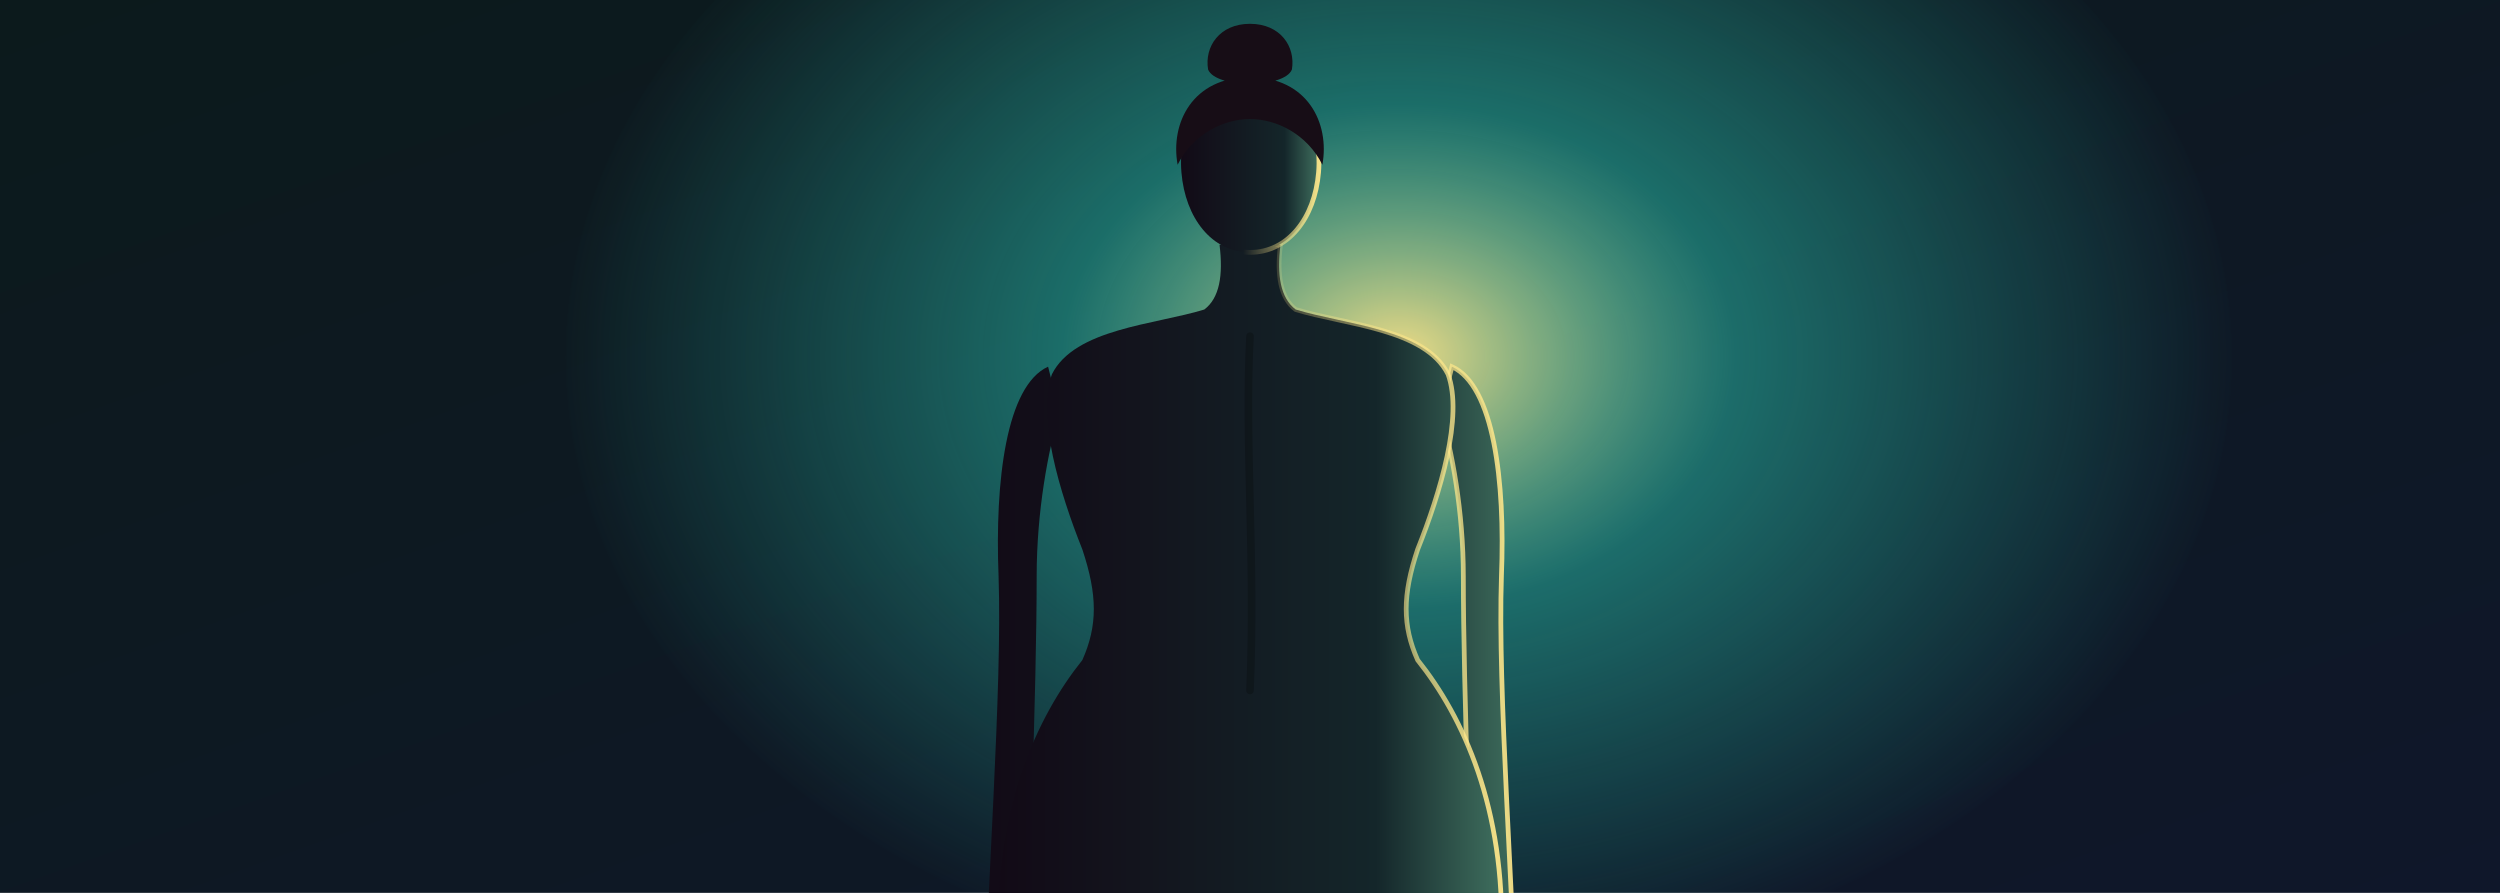
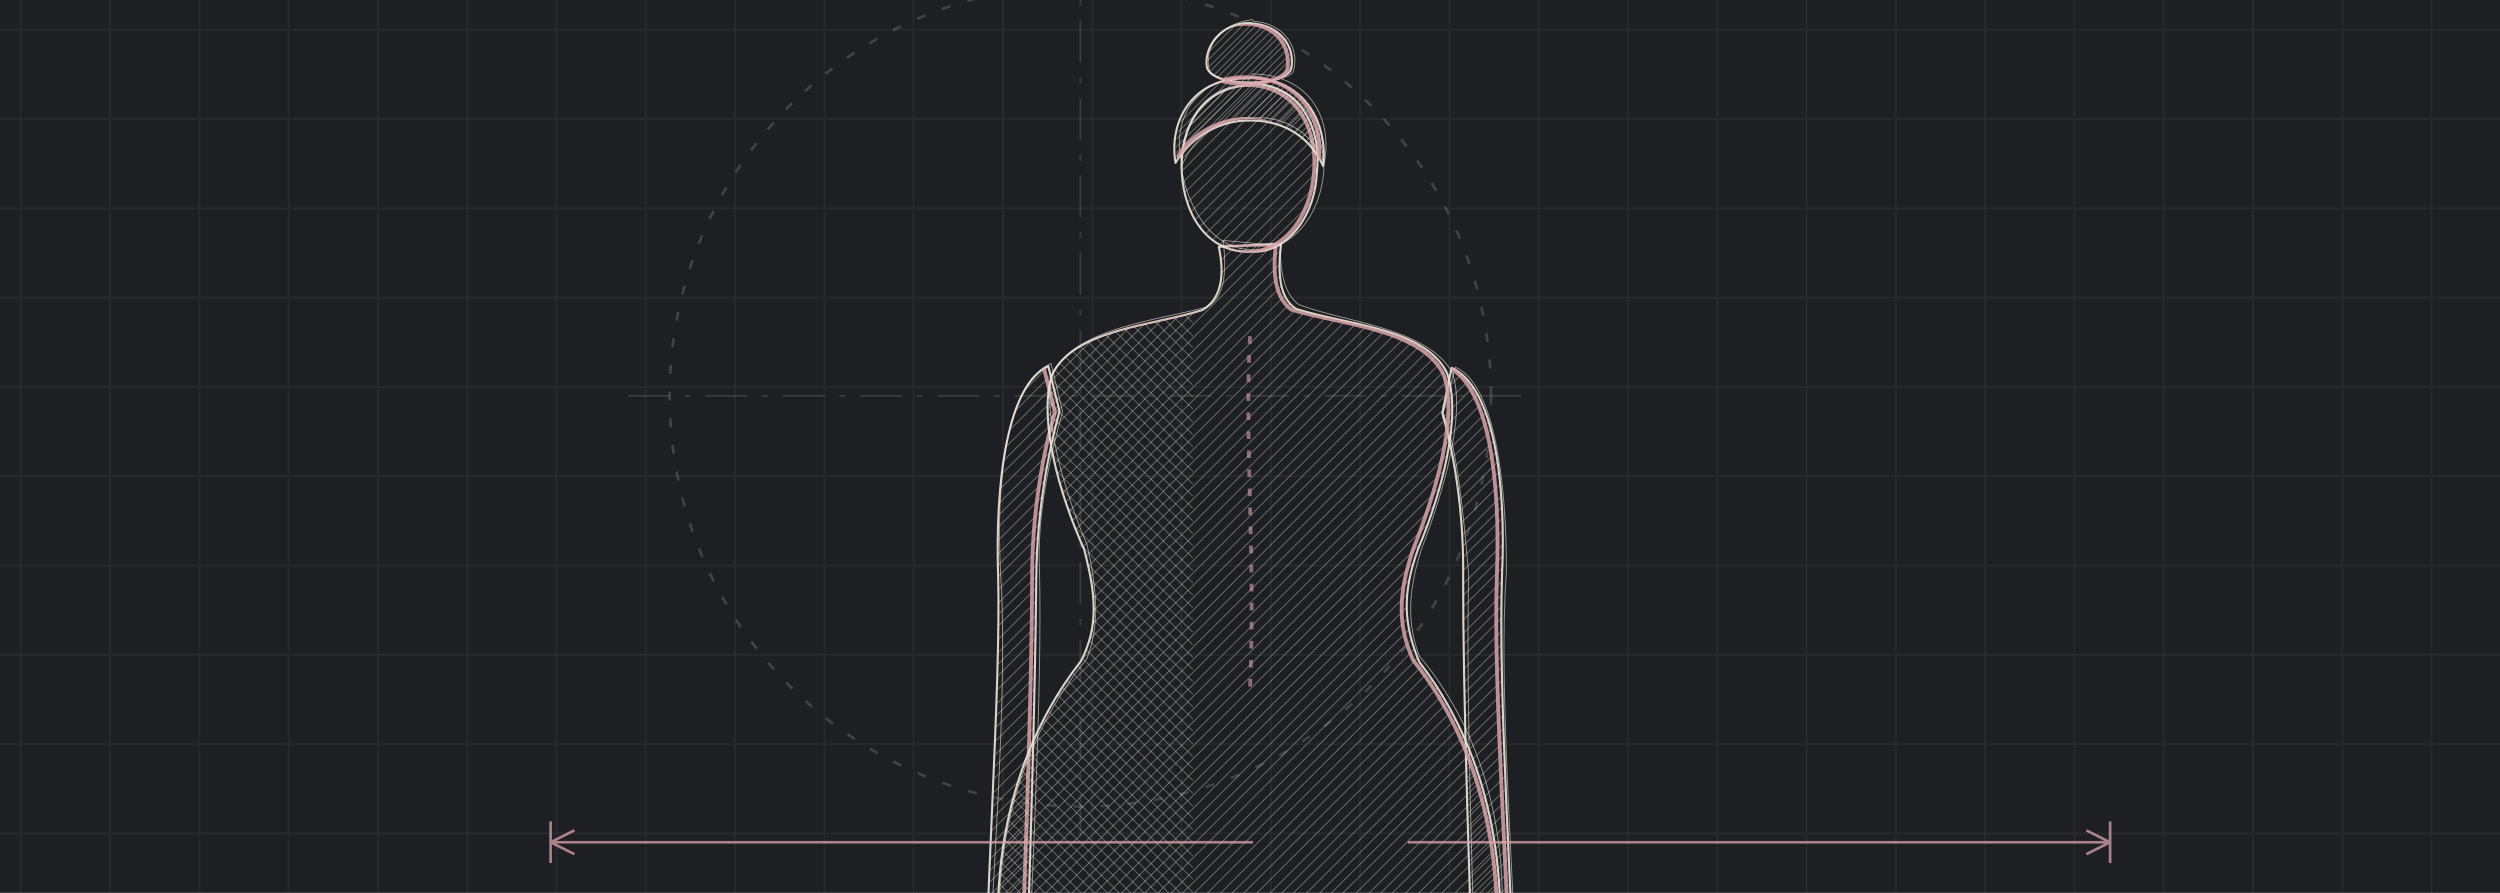
<svg xmlns="http://www.w3.org/2000/svg" viewBox="0 0 840 300" width="840" height="300">
  <defs>
-     <linearGradient id="bg" x1="0" y1="0" x2="1" y2="1">
-       <stop offset="0" stop-color="#0C1A1C" />
-       <stop offset="1" stop-color="#0F172A" />
-     </linearGradient>
-     <radialGradient id="light" cx="0.5" cy="0.5" r="0.5">
-       <stop offset="0" stop-color="#FDE68A" stop-opacity="0.95" />
-       <stop offset="0.4" stop-color="#2DD4BF" stop-opacity="0.45" />
-       <stop offset="1" stop-color="#2DD4BF" stop-opacity="0" />
-     </radialGradient>
-     <linearGradient id="skinR" x1="0" y1="0" x2="1" y2="0">
-       <stop offset="0" stop-color="#120A16" />
-       <stop offset="0.75" stop-color="#14262A" />
-       <stop offset="1" stop-color="#3F6F5E" />
-     </linearGradient>
-     <linearGradient id="skinT" x1="0" y1="1" x2="0" y2="0">
-       <stop offset="0" stop-color="#120A16" />
-       <stop offset="0.7" stop-color="#14262A" />
-       <stop offset="1" stop-color="#3F6F5E" />
-     </linearGradient>
-     <linearGradient id="rimR" x1="0" y1="0" x2="1" y2="0">
-       <stop offset="0.45" stop-color="#FDE68A" stop-opacity="0" />
-       <stop offset="1" stop-color="#FDE68A" stop-opacity="0.95" />
-     </linearGradient>
-     <linearGradient id="rimT" x1="0" y1="1" x2="0" y2="0">
-       <stop offset="0.5" stop-color="#FDE68A" stop-opacity="0" />
-       <stop offset="1" stop-color="#FDE68A" stop-opacity="0.95" />
-     </linearGradient>
+     <clipPath id="c1">
+       <path d="M-106 30 C-128 40 -134 90 -132 140 C-130 200 -138 300 -142 420 L-120 420 C-116 300 -112 200 -112 140 C-112 106 -106 74 -100 54 Z M106 30 C128 40 134 90 132 140 C130 200 138 300 142 420 L120 420 C116 300 112 200 112 140 C112 106 106 74 100 54 Z" />
+     </clipPath>
+     <clipPath id="c2">
+       <path d="M-16 -34 C-14 -18 -16 -6 -24 0 C-50 8 -92 10 -104 34 C-112 56 -100 96 -88 126 C-80 150 -80 166 -88 184 C-112 214 -134 262 -132 330 L132 330 C134 262 112 214 88 184 C80 166 80 150 88 126 C100 96 112 56 104 34 C92 10 50 8 24 0 C16 -6 14 -18 16 -34 Z" />
+     </clipPath>
+     <clipPath id="c3">
+       <rect x="-220" y="-90" width="190" height="475" />
+     </clipPath>
+     <clipPath id="c4">
+       <path d="M0 -118 C26 -118 38 -96 36 -72 C34 -48 20 -30 0 -30 C-20 -30 -34 -48 -36 -72 C-38 -96 -26 -118 0 -118 Z" />
+     </clipPath>
+     <clipPath id="c5">
+       <path d="M0 -122 C30 -122 42 -98 38 -76 C30 -92 14 -100 0 -100 C-14 -100 -30 -92 -38 -76 C-42 -98 -30 -122 0 -122 Z M0 -150 C16 -150 24 -138 22 -126 C18 -116 -18 -116 -22 -126 C-24 -138 -16 -150 0 -150 Z" />
+     </clipPath>
  </defs>
-   <rect width="840" height="300" fill="url(#bg)" />
-   <ellipse cx="470" cy="120" rx="280" ry="210" fill="url(#light)" />
+   <rect width="840" height="300" fill="#1D1F22" />
+   <path d="M7 0V300M37 0V300M67 0V300M97 0V300M127 0V300M157 0V300M187 0V300M217 0V300M247 0V300M277 0V300M307 0V300M337 0V300M367 0V300M397 0V300M427 0V300M457 0V300M487 0V300M517 0V300M547 0V300M577 0V300M607 0V300M637 0V300M667 0V300M697 0V300M727 0V300M757 0V300M787 0V300M817 0V300M0 10H840M0 40H840M0 70H840M0 100H840M0 130H840M0 160H840M0 190H840M0 220H840M0 250H840M0 280H840" stroke="#E9E4D8" stroke-opacity="0.05" stroke-width="0.6" fill="none" />
+   <circle cx="363" cy="133" r="138" fill="none" stroke="#E9E4D8" stroke-opacity="0.18" stroke-width="0.9" stroke-dasharray="3 6" />
+   <path d="M211 133H515M363 -19V285" stroke="#E9E4D8" stroke-opacity="0.144" stroke-width="0.6" stroke-dasharray="14 5 2 5" fill="none" />
  <g transform="translate(420 104) scale(0.64)">
-     <path d="M-106 30 C-128 40 -134 90 -132 140 C-130 200 -138 300 -142 420 L-120 420 C-116 300 -112 200 -112 140 C-112 106 -106 74 -100 54 Z M106 30 C128 40 134 90 132 140 C130 200 138 300 142 420 L120 420 C116 300 112 200 112 140 C112 106 106 74 100 54 Z" fill="url(#skinR)" stroke="url(#rimR)" stroke-width="2.5" />
-     <path d="M-16 -34 C-14 -18 -16 -6 -24 0 C-50 8 -92 10 -104 34 C-112 56 -100 96 -88 126 C-80 150 -80 166 -88 184 C-112 214 -134 262 -132 330 L132 330 C134 262 112 214 88 184 C80 166 80 150 88 126 C100 96 112 56 104 34 C92 10 50 8 24 0 C16 -6 14 -18 16 -34 Z" fill="url(#skinR)" stroke="url(#rimR)" stroke-width="2.5" />
-     <path d="M0 -118 C26 -118 38 -96 36 -72 C34 -48 20 -30 0 -30 C-20 -30 -34 -48 -36 -72 C-38 -96 -26 -118 0 -118 Z" fill="url(#skinR)" stroke="url(#rimR)" stroke-width="2.5" />
-     <path d="M0 -122 C30 -122 42 -98 38 -76 C30 -92 14 -100 0 -100 C-14 -100 -30 -92 -38 -76 C-42 -98 -30 -122 0 -122 Z M0 -150 C16 -150 24 -138 22 -126 C18 -116 -18 -116 -22 -126 C-24 -138 -16 -150 0 -150 Z" fill="#170D16" />
-     <path d="M0 14 C-3 70 3 130 0 200" fill="none" stroke="#000000" stroke-opacity="0.22" stroke-width="4" stroke-linecap="round" />
+     <g clip-path="url(#c1)">
+       <path d="M-610 430L-200 20M-604 430L-194 20M-597 430L-187 20M-590 430L-180 20M-584 430L-174 20M-578 430L-168 20M-571 430L-161 20M-564 430L-154 20M-558 430L-148 20M-552 430L-142 20M-545 430L-135 20M-538 430L-128 20M-532 430L-122 20M-526 430L-116 20M-519 430L-109 20M-512 430L-102 20M-506 430L-96 20M-500 430L-90 20M-493 430L-83 20M-486 430L-76 20M-480 430L-70 20M-474 430L-64 20M-467 430L-57 20M-460 430L-50 20M-454 430L-44 20M-448 430L-38 20M-441 430L-31 20M-434 430L-24 20M-428 430L-18 20M-422 430L-12 20M-415 430L-5 20M-408 430L2 20M-402 430L8 20M-396 430L14 20M-389 430L21 20M-382 430L28 20M-376 430L34 20M-370 430L40 20M-363 430L47 20M-356 430L54 20M-350 430L60 20M-344 430L66 20M-337 430L73 20M-330 430L80 20M-324 430L86 20M-318 430L92 20M-311 430L99 20M-304 430L106 20M-298 430L112 20M-292 430L118 20M-285 430L125 20M-278 430L132 20M-272 430L138 20M-266 430L144 20M-259 430L151 20M-252 430L158 20M-246 430L164 20M-240 430L170 20M-233 430L177 20M-226 430L184 20M-220 430L190 20M-214 430L196 20M-207 430L203 20M-200 430L210 20M-194 430L216 20M-188 430L222 20M-181 430L229 20M-174 430L236 20M-168 430L242 20M-162 430L248 20M-155 430L255 20M-148 430L262 20M-142 430L268 20M-136 430L274 20M-129 430L281 20M-122 430L288 20M-116 430L294 20M-110 430L300 20M-103 430L307 20M-96 430L314 20M-90 430L320 20M-84 430L326 20M-77 430L333 20M-70 430L340 20M-64 430L346 20M-58 430L352 20M-51 430L359 20M-44 430L366 20M-38 430L372 20M-32 430L378 20M-25 430L385 20M-18 430L392 20M-12 430L398 20M-6 430L404 20M1 430L411 20M8 430L418 20M14 430L424 20M20 430L430 20M27 430L437 20M34 430L444 20M40 430L450 20M46 430L456 20M53 430L463 20M60 430L470 20M66 430L476 20M72 430L482 20M79 430L489 20M86 430L496 20M92 430L502 20M98 430L508 20M105 430L515 20M112 430L522 20M118 430L528 20M124 430L534 20M131 430L541 20M138 430L548 20M144 430L554 20M150 430L560 20M157 430L567 20M164 430L574 20M170 430L580 20M176 430L586 20M183 430L593 20M190 430L600 20M196 430L606 20M202 430L612 20M209 430L619 20M216 430L626 20M222 430L632 20M228 430L638 20M235 430L645 20M242 430L652 20M248 430L658 20M254 430L664 20M261 430L671 20M268 430L678 20M274 430L684 20M280 430L690 20M287 430L697 20M294 430L704 20M300 430L710 20M306 430L716 20M313 430L723 20M320 430L730 20M326 430L736 20M332 430L742 20M339 430L749 20M346 430L756 20M352 430L762 20M358 430L768 20M365 430L775 20M372 430L782 20M378 430L788 20M384 430L794 20M391 430L801 20M398 430L808 20M404 430L814 20M410 430L820 20M417 430L827 20M424 430L834 20M430 430L840 20M436 430L846 20M443 430L853 20M450 430L860 20M456 430L866 20M462 430L872 20M469 430L879 20M476 430L886 20M482 430L892 20M488 430L898 20M495 430L905 20M502 430L912 20M508 430L918 20M514 430L924 20M521 430L931 20M528 430L938 20M534 430L944 20M540 430L950 20M547 430L957 20M554 430L964 20M560 430L970 20M566 430L976 20M573 430L983 20M580 430L990 20M586 430L996 20M592 430L1002 20M599 430L1009 20M606 430L1016 20" fill="none" stroke="#E9E4D8" stroke-opacity="0.4" stroke-width="0.5" />
+     </g>
+     <path d="M-105.9 29.7 C-127.2 39.5 -134.0 89.7 -132.2 141.0 C-130.9 199.9 -138.6 299.7 -140.9 419.6 L-119.8 419.8 C-115.5 299.9 -112.7 199.9 -112.2 140.6 C-111.9 105.3 -105.6 73.6 -100.0 53.4 Z M105.8 30.6 C128.0 40.6 134.6 90.2 132.3 139.8 C130.3 200.6 137.1 301.0 141.7 419.2 L119.2 419.6 C115.1 299.8 111.8 200.3 111.9 141.0 C112.4 105.6 106.8 74.4 101.0 54.5 Z" fill="none" stroke="#E9E4D8" stroke-width="1.1" stroke-linejoin="round" stroke-opacity="0.92" />
+     <path d="M-105.9 29.3 C-129.5 40.5 -134.9 89.2 -132.3 140.5 C-128.4 199.9 -136.4 301.6 -142.8 418.6 L-121.1 421.1 C-115.7 301.3 -110.5 200.5 -111.9 138.6 C-113.5 107.0 -105.4 74.8 -99.8 54.6 Z M106.4 31.3 C126.8 40.0 133.4 91.1 133.2 139.2 C128.7 199.2 137.4 300.9 141.7 420.8 L119.4 420.1 C115.0 300.5 112.0 201.2 113.4 140.1 C110.6 107.4 107.4 73.9 100.0 55.4 Z" fill="none" stroke="#E9E4D8" stroke-width="0.5" stroke-opacity="0.6" transform="translate(1.4 -1)" />
+     <g clip-path="url(#c1)">
+       <path d="M-106 30 C-128 40 -134 90 -132 140 C-130 200 -138 300 -142 420 L-120 420 C-116 300 -112 200 -112 140 C-112 106 -106 74 -100 54 Z M106 30 C128 40 134 90 132 140 C130 200 138 300 142 420 L120 420 C116 300 112 200 112 140 C112 106 106 74 100 54 Z" fill="none" stroke="#D9A3AB" stroke-width="2" stroke-opacity="0.85" transform="translate(-2.4 0)" />
+     </g>
  </g>
+   <g transform="translate(420 104) scale(0.64)">
+     <g clip-path="url(#c2)">
+       <path d="M-545 335L-170 -40M-538 335L-164 -40M-532 335L-157 -40M-526 335L-150 -40M-519 335L-144 -40M-512 335L-138 -40M-506 335L-131 -40M-500 335L-124 -40M-493 335L-118 -40M-486 335L-112 -40M-480 335L-105 -40M-474 335L-98 -40M-467 335L-92 -40M-460 335L-86 -40M-454 335L-79 -40M-448 335L-72 -40M-441 335L-66 -40M-434 335L-60 -40M-428 335L-53 -40M-422 335L-46 -40M-415 335L-40 -40M-408 335L-34 -40M-402 335L-27 -40M-396 335L-20 -40M-389 335L-14 -40M-382 335L-8 -40M-376 335L-1 -40M-370 335L6 -40M-363 335L12 -40M-356 335L18 -40M-350 335L25 -40M-344 335L32 -40M-337 335L38 -40M-330 335L44 -40M-324 335L51 -40M-318 335L58 -40M-311 335L64 -40M-304 335L70 -40M-298 335L77 -40M-292 335L84 -40M-285 335L90 -40M-278 335L96 -40M-272 335L103 -40M-266 335L110 -40M-259 335L116 -40M-252 335L122 -40M-246 335L129 -40M-240 335L136 -40M-233 335L142 -40M-226 335L148 -40M-220 335L155 -40M-214 335L162 -40M-207 335L168 -40M-200 335L174 -40M-194 335L181 -40M-188 335L188 -40M-181 335L194 -40M-174 335L200 -40M-168 335L207 -40M-162 335L214 -40M-155 335L220 -40M-148 335L226 -40M-142 335L233 -40M-136 335L240 -40M-129 335L246 -40M-122 335L252 -40M-116 335L259 -40M-110 335L266 -40M-103 335L272 -40M-96 335L278 -40M-90 335L285 -40M-84 335L292 -40M-77 335L298 -40M-70 335L304 -40M-64 335L311 -40M-58 335L318 -40M-51 335L324 -40M-44 335L330 -40M-38 335L337 -40M-32 335L344 -40M-25 335L350 -40M-18 335L356 -40M-12 335L363 -40M-6 335L370 -40M1 335L376 -40M8 335L382 -40M14 335L389 -40M20 335L396 -40M27 335L402 -40M34 335L408 -40M40 335L415 -40M46 335L422 -40M53 335L428 -40M60 335L434 -40M66 335L441 -40M72 335L448 -40M79 335L454 -40M86 335L460 -40M92 335L467 -40M98 335L474 -40M105 335L480 -40M112 335L486 -40M118 335L493 -40M124 335L500 -40M131 335L506 -40M138 335L512 -40M144 335L519 -40M150 335L526 -40M157 335L532 -40M164 335L538 -40M170 335L545 -40M176 335L552 -40M183 335L558 -40M190 335L564 -40M196 335L571 -40M202 335L578 -40M209 335L584 -40M216 335L590 -40M222 335L597 -40M228 335L604 -40M235 335L610 -40M242 335L616 -40M248 335L623 -40M254 335L630 -40M261 335L636 -40M268 335L642 -40M274 335L649 -40M280 335L656 -40M287 335L662 -40M294 335L668 -40M300 335L675 -40M306 335L682 -40M313 335L688 -40M320 335L694 -40M326 335L701 -40M332 335L708 -40M339 335L714 -40M346 335L720 -40M352 335L727 -40M358 335L734 -40M365 335L740 -40M372 335L746 -40M378 335L753 -40M384 335L760 -40M391 335L766 -40M398 335L772 -40M404 335L779 -40M410 335L786 -40M417 335L792 -40M424 335L798 -40M430 335L805 -40M436 335L812 -40M443 335L818 -40M450 335L824 -40M456 335L831 -40M462 335L838 -40M469 335L844 -40M476 335L850 -40M482 335L857 -40M488 335L864 -40M495 335L870 -40M502 335L876 -40M508 335L883 -40M514 335L890 -40M521 335L896 -40M528 335L902 -40M534 335L909 -40M540 335L916 -40" fill="none" stroke="#E9E4D8" stroke-opacity="0.4" stroke-width="0.5" />
+       <g clip-path="url(#c3)">
+         <path d="M-545 -40L-170 335M-538 -40L-164 335M-532 -40L-157 335M-526 -40L-150 335M-519 -40L-144 335M-512 -40L-138 335M-506 -40L-131 335M-500 -40L-124 335M-493 -40L-118 335M-486 -40L-112 335M-480 -40L-105 335M-474 -40L-98 335M-467 -40L-92 335M-460 -40L-86 335M-454 -40L-79 335M-448 -40L-72 335M-441 -40L-66 335M-434 -40L-60 335M-428 -40L-53 335M-422 -40L-46 335M-415 -40L-40 335M-408 -40L-34 335M-402 -40L-27 335M-396 -40L-20 335M-389 -40L-14 335M-382 -40L-8 335M-376 -40L-1 335M-370 -40L6 335M-363 -40L12 335M-356 -40L18 335M-350 -40L25 335M-344 -40L32 335M-337 -40L38 335M-330 -40L44 335M-324 -40L51 335M-318 -40L58 335M-311 -40L64 335M-304 -40L70 335M-298 -40L77 335M-292 -40L84 335M-285 -40L90 335M-278 -40L96 335M-272 -40L103 335M-266 -40L110 335M-259 -40L116 335M-252 -40L122 335M-246 -40L129 335M-240 -40L136 335M-233 -40L142 335M-226 -40L148 335M-220 -40L155 335M-214 -40L162 335M-207 -40L168 335M-200 -40L174 335M-194 -40L181 335M-188 -40L188 335M-181 -40L194 335M-174 -40L200 335M-168 -40L207 335M-162 -40L214 335M-155 -40L220 335M-148 -40L226 335M-142 -40L233 335M-136 -40L240 335M-129 -40L246 335M-122 -40L252 335M-116 -40L259 335M-110 -40L266 335M-103 -40L272 335M-96 -40L278 335M-90 -40L285 335M-84 -40L292 335M-77 -40L298 335M-70 -40L304 335M-64 -40L311 335M-58 -40L318 335M-51 -40L324 335M-44 -40L330 335M-38 -40L337 335M-32 -40L344 335M-25 -40L350 335M-18 -40L356 335M-12 -40L363 335M-6 -40L370 335M1 -40L376 335M8 -40L382 335M14 -40L389 335M20 -40L396 335M27 -40L402 335M34 -40L408 335M40 -40L415 335M46 -40L422 335M53 -40L428 335M60 -40L434 335M66 -40L441 335M72 -40L448 335M79 -40L454 335M86 -40L460 335M92 -40L467 335M98 -40L474 335M105 -40L480 335M112 -40L486 335M118 -40L493 335M124 -40L500 335M131 -40L506 335M138 -40L512 335M144 -40L519 335M150 -40L526 335M157 -40L532 335M164 -40L538 335M170 -40L545 335M176 -40L552 335M183 -40L558 335M190 -40L564 335M196 -40L571 335M202 -40L578 335M209 -40L584 335M216 -40L590 335M222 -40L597 335M228 -40L604 335M235 -40L610 335M242 -40L616 335M248 -40L623 335M254 -40L630 335M261 -40L636 335M268 -40L642 335M274 -40L649 335M280 -40L656 335M287 -40L662 335M294 -40L668 335M300 -40L675 335M306 -40L682 335M313 -40L688 335M320 -40L694 335M326 -40L701 335M332 -40L708 335M339 -40L714 335M346 -40L720 335M352 -40L727 335M358 -40L734 335M365 -40L740 335M372 -40L746 335M378 -40L753 335M384 -40L760 335M391 -40L766 335M398 -40L772 335M404 -40L779 335M410 -40L786 335M417 -40L792 335M424 -40L798 335M430 -40L805 335M436 -40L812 335M443 -40L818 335M450 -40L824 335M456 -40L831 335M462 -40L838 335M469 -40L844 335M476 -40L850 335M482 -40L857 335M488 -40L864 335M495 -40L870 335M502 -40L876 335M508 -40L883 335M514 -40L890 335M521 -40L896 335M528 -40L902 335M534 -40L909 335M540 -40L916 335" fill="none" stroke="#E9E4D8" stroke-opacity="0.36" stroke-width="0.5" />
+       </g>
+     </g>
+     <path d="M-16.4 -32.9 C-13.0 -17.1 -15.4 -5.2 -25.1 0.3 C-50.6 8.5 -92.1 10.1 -103.9 34.2 C-111.3 57.1 -100.3 96.7 -87.1 125.8 C-80.8 150.0 -79.4 166.1 -88.7 184.5 C-112.4 214.8 -134.7 262.2 -132.3 331.1 L131.2 330.8 C133.8 261.7 111.4 214.0 88.9 185.1 C81.0 166.2 79.4 150.0 88.3 125.6 C101.1 95.1 111.4 55.3 103.3 33.0 C91.4 9.7 51.0 8.1 24.3 -0.3 C15.3 -5.9 14.5 -18.9 16.3 -34.6 Z" fill="none" stroke="#E9E4D8" stroke-width="1.1" stroke-linejoin="round" stroke-opacity="0.92" />
+     <path d="M-15.4 -35.3 C-13.6 -16.9 -14.9 -6.0 -23.6 -0.4 C-49.9 6.7 -91.4 10.3 -104.7 33.6 C-111.2 55.8 -98.5 97.5 -86.9 124.7 C-81.4 149.3 -80.4 166.7 -87.0 184.2 C-111.6 214.2 -135.5 262.1 -132.9 329.7 L130.4 330.5 C135.3 260.6 112.3 212.5 87.5 182.9 C81.2 166.7 81.3 149.1 88.7 126.6 C100.0 97.3 112.4 55.3 104.7 33.9 C91.1 10.4 48.6 7.8 24.2 -1.6 C16.5 -7.3 14.5 -18.5 14.5 -32.4 Z" fill="none" stroke="#E9E4D8" stroke-width="0.5" stroke-opacity="0.6" transform="translate(1.4 -1)" />
+     <g clip-path="url(#c2)">
+       <path d="M-16 -34 C-14 -18 -16 -6 -24 0 C-50 8 -92 10 -104 34 C-112 56 -100 96 -88 126 C-80 150 -80 166 -88 184 C-112 214 -134 262 -132 330 L132 330 C134 262 112 214 88 184 C80 166 80 150 88 126 C100 96 112 56 104 34 C92 10 50 8 24 0 C16 -6 14 -18 16 -34 Z" fill="none" stroke="#D9A3AB" stroke-width="2" stroke-opacity="0.85" transform="translate(-2.4 0)" />
+     </g>
+   </g>
+   <g transform="translate(420 104) scale(0.64)">
+     <g clip-path="url(#c4)">
+       <path d="M-141 -26L-42 -125M-134 -26L-36 -125M-128 -26L-29 -125M-122 -26L-22 -125M-115 -26L-16 -125M-108 -26L-10 -125M-102 -26L-3 -125M-96 -26L4 -125M-89 -26L10 -125M-82 -26L16 -125M-76 -26L23 -125M-70 -26L30 -125M-63 -26L36 -125M-56 -26L42 -125M-50 -26L49 -125M-44 -26L56 -125M-37 -26L62 -125M-30 -26L68 -125M-24 -26L75 -125M-18 -26L82 -125M-11 -26L88 -125M-4 -26L94 -125M2 -26L101 -125M8 -26L108 -125M15 -26L114 -125M22 -26L120 -125M28 -26L127 -125M34 -26L134 -125M41 -26L140 -125M48 -26L146 -125M54 -26L153 -125M60 -26L160 -125M67 -26L166 -125M74 -26L172 -125M80 -26L179 -125M86 -26L186 -125M93 -26L192 -125M100 -26L198 -125M106 -26L205 -125M112 -26L212 -125M119 -26L218 -125M126 -26L224 -125M132 -26L231 -125M138 -26L238 -125" fill="none" stroke="#E9E4D8" stroke-opacity="0.4" stroke-width="0.5" />
+     </g>
+     <path d="M-0.0 -118.5 C26.3 -118.6 37.9 -95.0 35.1 -72.4 C34.4 -48.9 19.2 -29.3 1.1 -30.4 C-20.7 -29.0 -34.4 -47.8 -35.8 -71.7 C-37.1 -95.0 -25.6 -117.3 0.6 -117.7 Z" fill="none" stroke="#E9E4D8" stroke-width="1.1" stroke-linejoin="round" stroke-opacity="0.92" />
+     <path d="M-0.8 -118.0 C24.9 -117.0 37.1 -95.8 37.4 -72.3 C35.5 -47.3 20.2 -29.6 0.3 -30.4 C-18.4 -30.3 -32.5 -46.9 -37.5 -72.8 C-38.1 -95.0 -27.0 -117.6 -0.4 -117.1 Z" fill="none" stroke="#E9E4D8" stroke-width="0.5" stroke-opacity="0.6" transform="translate(1.4 -1)" />
+     <g clip-path="url(#c4)">
+       <path d="M0 -118 C26 -118 38 -96 36 -72 C34 -48 20 -30 0 -30 C-20 -30 -34 -48 -36 -72 C-38 -96 -26 -118 0 -118 Z" fill="none" stroke="#D9A3AB" stroke-width="2" stroke-opacity="0.85" transform="translate(-2.4 0)" />
+     </g>
+   </g>
+   <g transform="translate(420 104) scale(0.64)">
+     <g clip-path="url(#c5)">
+       <path d="M-130 -70L-45 -155M-126 -70L-41 -155M-123 -70L-38 -155M-119 -70L-34 -155M-116 -70L-31 -155M-112 -70L-27 -155M-108 -70L-23 -155M-105 -70L-20 -155M-101 -70L-16 -155M-97 -70L-12 -155M-94 -70L-9 -155M-90 -70L-5 -155M-87 -70L-2 -155M-83 -70L2 -155M-79 -70L6 -155M-76 -70L9 -155M-72 -70L13 -155M-69 -70L16 -155M-65 -70L20 -155M-61 -70L24 -155M-58 -70L27 -155M-54 -70L31 -155M-51 -70L34 -155M-47 -70L38 -155M-43 -70L42 -155M-40 -70L45 -155M-36 -70L49 -155M-32 -70L53 -155M-29 -70L56 -155M-25 -70L60 -155M-22 -70L63 -155M-18 -70L67 -155M-14 -70L71 -155M-11 -70L74 -155M-7 -70L78 -155M-4 -70L81 -155M0 -70L85 -155M4 -70L89 -155M7 -70L92 -155M11 -70L96 -155M14 -70L99 -155M18 -70L103 -155M22 -70L107 -155M25 -70L110 -155M29 -70L114 -155M33 -70L118 -155M36 -70L121 -155M40 -70L125 -155M43 -70L128 -155M47 -70L132 -155M51 -70L136 -155M54 -70L139 -155M58 -70L143 -155M61 -70L146 -155M65 -70L150 -155M69 -70L154 -155M72 -70L157 -155M76 -70L161 -155M79 -70L164 -155M83 -70L168 -155M87 -70L172 -155M90 -70L175 -155M94 -70L179 -155M98 -70L183 -155M101 -70L186 -155M105 -70L190 -155M108 -70L193 -155M112 -70L197 -155M116 -70L201 -155M119 -70L204 -155M123 -70L208 -155M126 -70L211 -155" fill="none" stroke="#E9E4D8" stroke-opacity="0.4" stroke-width="0.5" />
+     </g>
+     <path d="M-0.1 -121.7 C29.8 -121.1 40.9 -96.9 38.4 -75.3 C30.7 -92.7 14.7 -99.7 -0.8 -99.2 C-14.1 -99.5 -30.9 -91.6 -39.1 -77.0 C-42.9 -99.0 -29.8 -122.6 -0.7 -121.3 Z M0.6 -150.2 C15.4 -149.5 24.1 -138.3 21.6 -126.3 C18.0 -116.7 -19.1 -116.1 -22.6 -127.0 C-24.5 -137.6 -15.3 -151.0 0.7 -150.4 Z" fill="none" stroke="#E9E4D8" stroke-width="1.1" stroke-linejoin="round" stroke-opacity="0.92" />
+     <path d="M-0.3 -122.7 C31.1 -122.2 42.1 -97.8 37.5 -75.6 C31.3 -93.4 14.2 -100.8 0.5 -99.6 C-15.5 -101.2 -29.9 -90.9 -37.0 -75.0 C-43.2 -98.5 -29.8 -122.4 -0.9 -120.6 Z M0.4 -150.3 C15.9 -149.4 24.8 -137.1 21.5 -124.5 C18.8 -116.7 -19.0 -116.2 -22.8 -124.8 C-25.6 -137.0 -17.1 -149.0 -0.2 -151.2 Z" fill="none" stroke="#E9E4D8" stroke-width="0.5" stroke-opacity="0.6" transform="translate(1.4 -1)" />
+     <g clip-path="url(#c5)">
+       <path d="M0 -122 C30 -122 42 -98 38 -76 C30 -92 14 -100 0 -100 C-14 -100 -30 -92 -38 -76 C-42 -98 -30 -122 0 -122 Z M0 -150 C16 -150 24 -138 22 -126 C18 -116 -18 -116 -22 -126 C-24 -138 -16 -150 0 -150 Z" fill="none" stroke="#D9A3AB" stroke-width="2" stroke-opacity="0.85" transform="translate(-2.4 0)" />
+     </g>
+   </g>
+   <g transform="translate(420 104) scale(0.64)">
+     <path d="M0 14 C-3 70 3 130 0 200" fill="none" stroke="#D9A3AB" stroke-width="2" stroke-opacity="0.6" stroke-dasharray="4 6" />
+   </g>
+   <path d="M185 283H421M473 283H709M185 276V290M709 276V290M185 283l8-4M185 283l8 4M709 283l-8-4M709 283l-8 4" stroke="#D9A3AB" stroke-opacity="0.75" stroke-width="0.9" fill="none" />
</svg>
